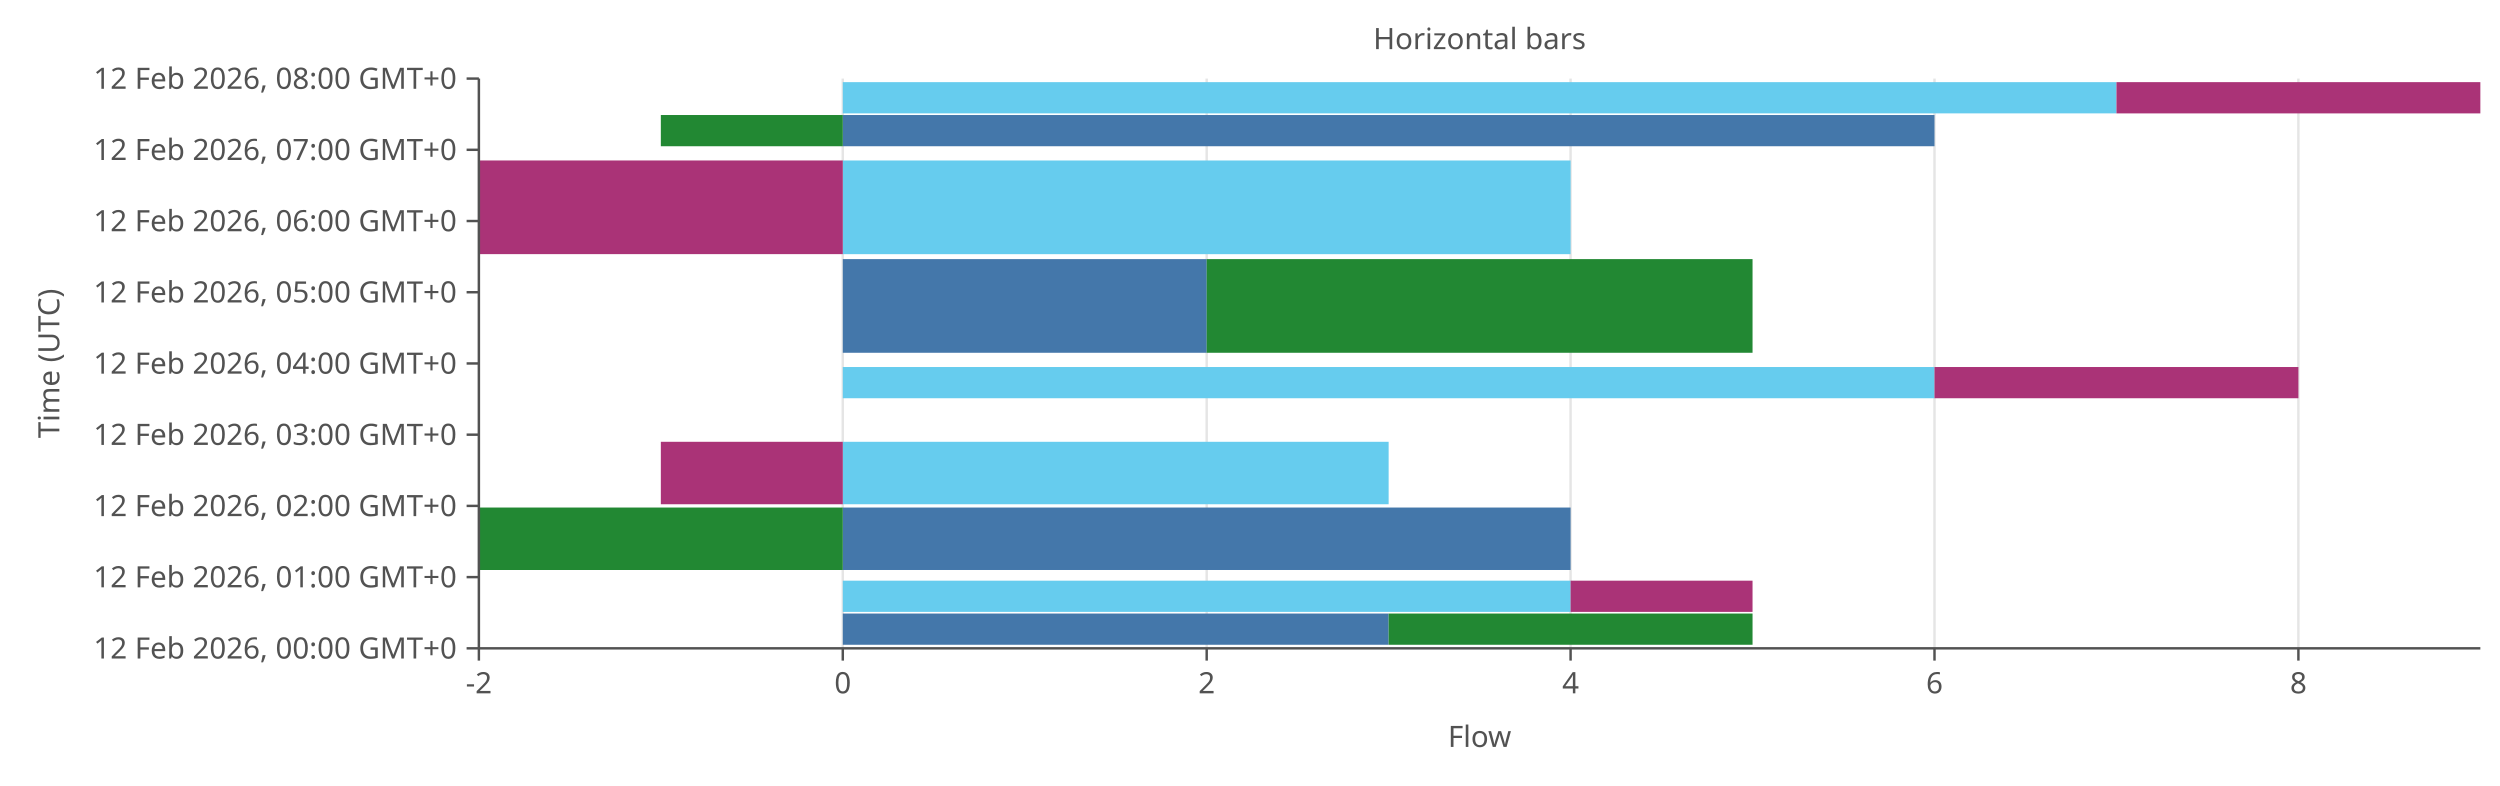
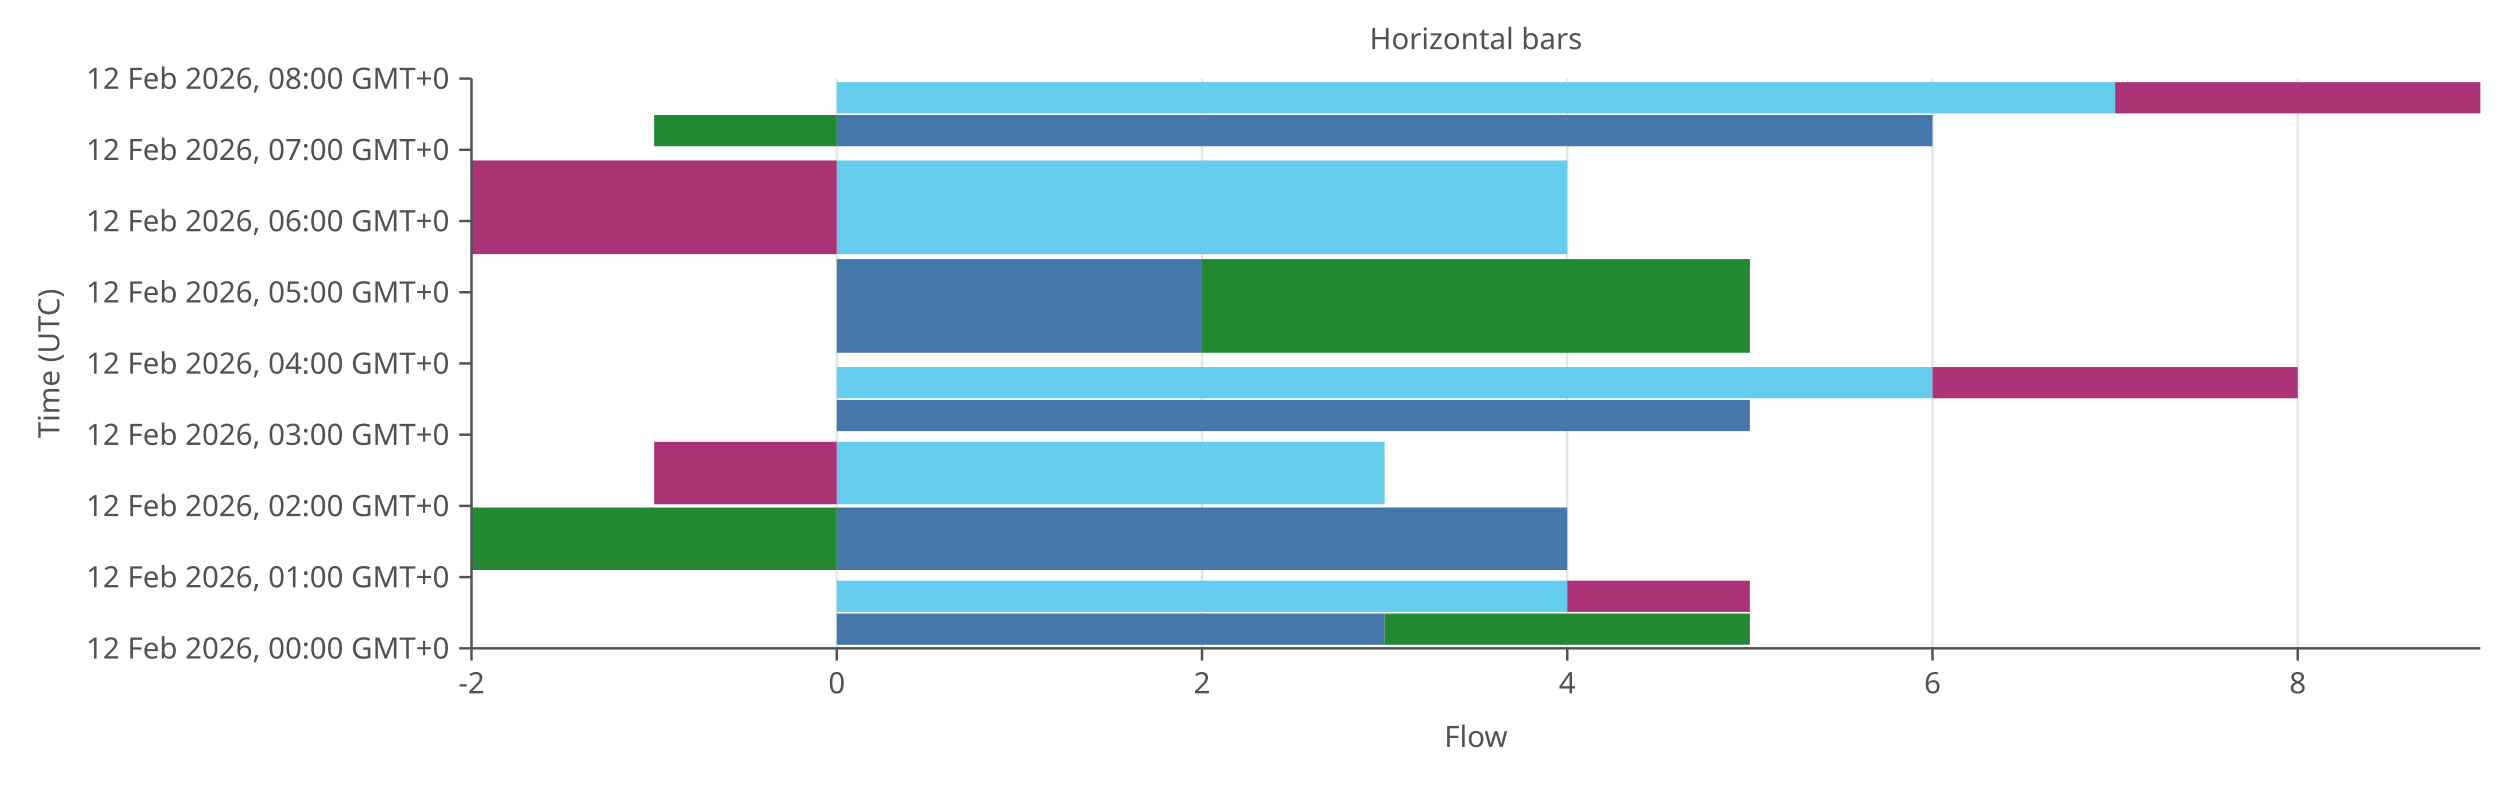
<svg xmlns="http://www.w3.org/2000/svg" class="fews-chart" role="img" style="display: block; color: rgb(82, 82, 82); font-family: sans-serif; font-size: 12px; width: 1018px; height: 320px; overflow: hidden; background-color: rgba(0, 0, 0, 0); background-image: none; background-position: 0% 0%; background-repeat: repeat; background-size: auto; font-weight: 400; line-height: 18px; color-scheme: light dark; letter-spacing: normal; word-spacing: 0px; text-rendering: auto; shape-rendering: auto;" width="1018" height="320" viewBox="0 0 1018 320" aria-label="Horizontal bars">
-   <rect width="815" height="232" display="" x="195" y="32" fill="var(--fews-chart-background, #ffffff)" />
+   <rect width="818" height="232" display="" x="192" y="32" fill="var(--fews-chart-background, #ffffff)" />
  <path display="none" fill="var(--fews-chart-background, #ffffff)" />
  <defs>
    <clipPath id="fews-visual-clip">
-       <rect x="195" y="32" width="815" height="232" />
+       <rect x="192" y="32" width="818" height="232" />
    </clipPath>
  </defs>
  <g data-layer="grid" stroke="var(--fews-chart-grid, #e5e5e5)">
-     <line x1="195" x2="195" y1="32" y2="264" stroke="inherit" />
-     <line x1="343.182" x2="343.182" y1="32" y2="264" stroke="inherit" />
-     <line x1="491.364" x2="491.364" y1="32" y2="264" stroke="inherit" />
-     <line x1="639.545" x2="639.545" y1="32" y2="264" stroke="inherit" />
-     <line x1="787.727" x2="787.727" y1="32" y2="264" stroke="inherit" />
-     <line x1="935.909" x2="935.909" y1="32" y2="264" stroke="inherit" />
+     <line x1="192" x2="192" y1="32" y2="264" stroke="inherit" />
+     <line x1="340.727" x2="340.727" y1="32" y2="264" stroke="inherit" />
+     <line x1="489.455" x2="489.455" y1="32" y2="264" stroke="inherit" />
+     <line x1="638.182" x2="638.182" y1="32" y2="264" stroke="inherit" />
+     <line x1="786.909" x2="786.909" y1="32" y2="264" stroke="inherit" />
+     <line x1="935.636" x2="935.636" y1="32" y2="264" stroke="inherit" />
  </g>
  <g data-layer="marks" clip-path="url(#fews-visual-clip)">
    <g data-mark="bar" data-mark-id="horizontal">
-       <rect data-mark="bar-segment" data-key="[&quot;upstream&quot;,0]" data-layer-id="upstream" data-sample-id="0" x="343.182" y="249.835" width="222.273" height="12.715" fill="#4477aa" fill-opacity="1" stroke="none" stroke-width="0" />
-       <rect data-mark="bar-segment" data-key="[&quot;lateral&quot;,0]" data-layer-id="lateral" data-sample-id="0" x="565.455" y="249.835" width="148.182" height="12.715" fill="#228833" fill-opacity="1" stroke="none" stroke-width="0" />
-       <rect data-mark="bar-segment" data-key="[&quot;forecast-upstream&quot;,0]" data-layer-id="forecast-upstream" data-sample-id="0" x="343.182" y="236.45" width="296.364" height="12.715" fill="#66ccee" fill-opacity="1" stroke="none" stroke-width="0" />
-       <rect data-mark="bar-segment" data-key="[&quot;forecast-lateral&quot;,0]" data-layer-id="forecast-lateral" data-sample-id="0" x="639.545" y="236.45" width="74.091" height="12.715" fill="#aa3377" fill-opacity="1" stroke="none" stroke-width="0" />
-       <rect data-mark="bar-segment" data-key="[&quot;upstream&quot;,1]" data-layer-id="upstream" data-sample-id="1" x="343.182" y="206.669" width="296.364" height="25.431" fill="#4477aa" fill-opacity="1" stroke="none" stroke-width="0" />
-       <rect data-mark="bar-segment" data-key="[&quot;lateral&quot;,1]" data-layer-id="lateral" data-sample-id="1" x="195" y="206.669" width="148.182" height="25.431" fill="#228833" fill-opacity="1" stroke="none" stroke-width="0" />
-       <rect data-mark="bar-segment" data-key="[&quot;forecast-upstream&quot;,1]" data-layer-id="forecast-upstream" data-sample-id="1" x="343.182" y="179.9" width="222.273" height="25.431" fill="#66ccee" fill-opacity="1" stroke="none" stroke-width="0" />
-       <rect data-mark="bar-segment" data-key="[&quot;forecast-lateral&quot;,1]" data-layer-id="forecast-lateral" data-sample-id="1" x="269.091" y="179.9" width="74.091" height="25.431" fill="#aa3377" fill-opacity="1" stroke="none" stroke-width="0" />
-       <rect data-mark="bar-segment" data-key="[&quot;forecast-upstream&quot;,2]" data-layer-id="forecast-upstream" data-sample-id="2" x="343.182" y="149.45" width="444.545" height="12.715" fill="#66ccee" fill-opacity="1" stroke="none" stroke-width="0" />
-       <rect data-mark="bar-segment" data-key="[&quot;forecast-lateral&quot;,2]" data-layer-id="forecast-lateral" data-sample-id="2" x="787.727" y="149.45" width="148.182" height="12.715" fill="#aa3377" fill-opacity="1" stroke="none" stroke-width="0" />
-       <rect data-mark="bar-segment" data-key="[&quot;upstream&quot;,3]" data-layer-id="upstream" data-sample-id="3" x="343.182" y="105.504" width="148.182" height="38.146" fill="#4477aa" fill-opacity="1" stroke="none" stroke-width="0" />
-       <rect data-mark="bar-segment" data-key="[&quot;lateral&quot;,3]" data-layer-id="lateral" data-sample-id="3" x="491.364" y="105.504" width="222.273" height="38.146" fill="#228833" fill-opacity="1" stroke="none" stroke-width="0" />
-       <rect data-mark="bar-segment" data-key="[&quot;forecast-upstream&quot;,3]" data-layer-id="forecast-upstream" data-sample-id="3" x="343.182" y="65.35" width="296.364" height="38.146" fill="#66ccee" fill-opacity="1" stroke="none" stroke-width="0" />
-       <rect data-mark="bar-segment" data-key="[&quot;forecast-lateral&quot;,3]" data-layer-id="forecast-lateral" data-sample-id="3" x="195" y="65.35" width="148.182" height="38.146" fill="#aa3377" fill-opacity="1" stroke="none" stroke-width="0" />
-       <rect data-mark="bar-segment" data-key="[&quot;upstream&quot;,4]" data-layer-id="upstream" data-sample-id="4" x="343.182" y="46.835" width="444.545" height="12.715" fill="#4477aa" fill-opacity="1" stroke="none" stroke-width="0" />
-       <rect data-mark="bar-segment" data-key="[&quot;lateral&quot;,4]" data-layer-id="lateral" data-sample-id="4" x="269.091" y="46.835" width="74.091" height="12.715" fill="#228833" fill-opacity="1" stroke="none" stroke-width="0" />
-       <rect data-mark="bar-segment" data-key="[&quot;forecast-upstream&quot;,4]" data-layer-id="forecast-upstream" data-sample-id="4" x="343.182" y="33.45" width="518.636" height="12.715" fill="#66ccee" fill-opacity="1" stroke="none" stroke-width="0" />
-       <rect data-mark="bar-segment" data-key="[&quot;forecast-lateral&quot;,4]" data-layer-id="forecast-lateral" data-sample-id="4" x="861.818" y="33.45" width="148.182" height="12.715" fill="#aa3377" fill-opacity="1" stroke="none" stroke-width="0" />
+       <rect data-mark="bar-segment" data-key="[&quot;upstream&quot;,0]" data-layer-id="upstream" data-sample-id="0" x="340.727" y="249.835" width="223.091" height="12.715" fill="#4477aa" fill-opacity="1" stroke="none" stroke-width="0" />
+       <rect data-mark="bar-segment" data-key="[&quot;lateral&quot;,0]" data-layer-id="lateral" data-sample-id="0" x="563.818" y="249.835" width="148.727" height="12.715" fill="#228833" fill-opacity="1" stroke="none" stroke-width="0" />
+       <rect data-mark="bar-segment" data-key="[&quot;forecast-upstream&quot;,0]" data-layer-id="forecast-upstream" data-sample-id="0" x="340.727" y="236.45" width="297.455" height="12.715" fill="#66ccee" fill-opacity="1" stroke="none" stroke-width="0" />
+       <rect data-mark="bar-segment" data-key="[&quot;forecast-lateral&quot;,0]" data-layer-id="forecast-lateral" data-sample-id="0" x="638.182" y="236.45" width="74.364" height="12.715" fill="#aa3377" fill-opacity="1" stroke="none" stroke-width="0" />
+       <rect data-mark="bar-segment" data-key="[&quot;upstream&quot;,1]" data-layer-id="upstream" data-sample-id="1" x="340.727" y="206.669" width="297.455" height="25.431" fill="#4477aa" fill-opacity="1" stroke="none" stroke-width="0" />
+       <rect data-mark="bar-segment" data-key="[&quot;lateral&quot;,1]" data-layer-id="lateral" data-sample-id="1" x="192" y="206.669" width="148.727" height="25.431" fill="#228833" fill-opacity="1" stroke="none" stroke-width="0" />
+       <rect data-mark="bar-segment" data-key="[&quot;forecast-upstream&quot;,1]" data-layer-id="forecast-upstream" data-sample-id="1" x="340.727" y="179.9" width="223.091" height="25.431" fill="#66ccee" fill-opacity="1" stroke="none" stroke-width="0" />
+       <rect data-mark="bar-segment" data-key="[&quot;forecast-lateral&quot;,1]" data-layer-id="forecast-lateral" data-sample-id="1" x="266.364" y="179.9" width="74.364" height="25.431" fill="#aa3377" fill-opacity="1" stroke="none" stroke-width="0" />
+       <rect data-mark="bar-segment" data-key="[&quot;upstream&quot;,2]" data-layer-id="upstream" data-sample-id="2" x="340.727" y="162.835" width="371.818" height="12.715" fill="#4477aa" fill-opacity="1" stroke="none" stroke-width="0" />
+       <rect data-mark="bar-segment" data-key="[&quot;forecast-upstream&quot;,2]" data-layer-id="forecast-upstream" data-sample-id="2" x="340.727" y="149.45" width="446.182" height="12.715" fill="#66ccee" fill-opacity="1" stroke="none" stroke-width="0" />
+       <rect data-mark="bar-segment" data-key="[&quot;forecast-lateral&quot;,2]" data-layer-id="forecast-lateral" data-sample-id="2" x="786.909" y="149.45" width="148.727" height="12.715" fill="#aa3377" fill-opacity="1" stroke="none" stroke-width="0" />
+       <rect data-mark="bar-segment" data-key="[&quot;upstream&quot;,3]" data-layer-id="upstream" data-sample-id="3" x="340.727" y="105.504" width="148.727" height="38.146" fill="#4477aa" fill-opacity="1" stroke="none" stroke-width="0" />
+       <rect data-mark="bar-segment" data-key="[&quot;lateral&quot;,3]" data-layer-id="lateral" data-sample-id="3" x="489.455" y="105.504" width="223.091" height="38.146" fill="#228833" fill-opacity="1" stroke="none" stroke-width="0" />
+       <rect data-mark="bar-segment" data-key="[&quot;forecast-upstream&quot;,3]" data-layer-id="forecast-upstream" data-sample-id="3" x="340.727" y="65.35" width="297.455" height="38.146" fill="#66ccee" fill-opacity="1" stroke="none" stroke-width="0" />
+       <rect data-mark="bar-segment" data-key="[&quot;forecast-lateral&quot;,3]" data-layer-id="forecast-lateral" data-sample-id="3" x="192" y="65.35" width="148.727" height="38.146" fill="#aa3377" fill-opacity="1" stroke="none" stroke-width="0" />
+       <rect data-mark="bar-segment" data-key="[&quot;upstream&quot;,4]" data-layer-id="upstream" data-sample-id="4" x="340.727" y="46.835" width="446.182" height="12.715" fill="#4477aa" fill-opacity="1" stroke="none" stroke-width="0" />
+       <rect data-mark="bar-segment" data-key="[&quot;lateral&quot;,4]" data-layer-id="lateral" data-sample-id="4" x="266.364" y="46.835" width="74.364" height="12.715" fill="#228833" fill-opacity="1" stroke="none" stroke-width="0" />
+       <rect data-mark="bar-segment" data-key="[&quot;forecast-upstream&quot;,4]" data-layer-id="forecast-upstream" data-sample-id="4" x="340.727" y="33.45" width="520.545" height="12.715" fill="#66ccee" fill-opacity="1" stroke="none" stroke-width="0" />
+       <rect data-mark="bar-segment" data-key="[&quot;forecast-lateral&quot;,4]" data-layer-id="forecast-lateral" data-sample-id="4" x="861.273" y="33.45" width="148.727" height="12.715" fill="#aa3377" fill-opacity="1" stroke="none" stroke-width="0" />
    </g>
  </g>
  <g data-layer="axes">
    <g data-scale="t" data-position="left" fill="currentColor">
-       <line x1="195" x2="195" y1="32" y2="264" stroke="currentColor" />
-       <line x1="195" y1="264" x2="190" y2="264" stroke="currentColor" />
-       <text x="186" y="264" text-anchor="end" dominant-baseline="middle" font-family="sans-serif" font-size="12" font-weight="normal" style="font-variant-numeric: tabular-nums;">12 Feb 2026, 00:00 GMT+0</text>
-       <line x1="195" y1="235" x2="190" y2="235" stroke="currentColor" />
-       <text x="186" y="235" text-anchor="end" dominant-baseline="middle" font-family="sans-serif" font-size="12" font-weight="normal" style="font-variant-numeric: tabular-nums;">12 Feb 2026, 01:00 GMT+0</text>
-       <line x1="195" y1="206" x2="190" y2="206" stroke="currentColor" />
-       <text x="186" y="206" text-anchor="end" dominant-baseline="middle" font-family="sans-serif" font-size="12" font-weight="normal" style="font-variant-numeric: tabular-nums;">12 Feb 2026, 02:00 GMT+0</text>
-       <line x1="195" y1="177" x2="190" y2="177" stroke="currentColor" />
-       <text x="186" y="177" text-anchor="end" dominant-baseline="middle" font-family="sans-serif" font-size="12" font-weight="normal" style="font-variant-numeric: tabular-nums;">12 Feb 2026, 03:00 GMT+0</text>
-       <line x1="195" y1="148" x2="190" y2="148" stroke="currentColor" />
-       <text x="186" y="148" text-anchor="end" dominant-baseline="middle" font-family="sans-serif" font-size="12" font-weight="normal" style="font-variant-numeric: tabular-nums;">12 Feb 2026, 04:00 GMT+0</text>
-       <line x1="195" y1="119" x2="190" y2="119" stroke="currentColor" />
-       <text x="186" y="119" text-anchor="end" dominant-baseline="middle" font-family="sans-serif" font-size="12" font-weight="normal" style="font-variant-numeric: tabular-nums;">12 Feb 2026, 05:00 GMT+0</text>
-       <line x1="195" y1="90" x2="190" y2="90" stroke="currentColor" />
-       <text x="186" y="90" text-anchor="end" dominant-baseline="middle" font-family="sans-serif" font-size="12" font-weight="normal" style="font-variant-numeric: tabular-nums;">12 Feb 2026, 06:00 GMT+0</text>
-       <line x1="195" y1="61" x2="190" y2="61" stroke="currentColor" />
-       <text x="186" y="61" text-anchor="end" dominant-baseline="middle" font-family="sans-serif" font-size="12" font-weight="normal" style="font-variant-numeric: tabular-nums;">12 Feb 2026, 07:00 GMT+0</text>
-       <line x1="195" y1="32" x2="190" y2="32" stroke="currentColor" />
-       <text x="186" y="32" text-anchor="end" dominant-baseline="middle" font-family="sans-serif" font-size="12" font-weight="normal" style="font-variant-numeric: tabular-nums;">12 Feb 2026, 08:00 GMT+0</text>
+       <line x1="192" x2="192" y1="32" y2="264" stroke="currentColor" />
+       <line x1="192" y1="264" x2="187" y2="264" stroke="currentColor" />
+       <text x="183" y="264" text-anchor="end" dominant-baseline="middle" font-family="sans-serif" font-size="12" font-weight="normal" style="font-variant-numeric: tabular-nums;">12 Feb 2026, 00:00 GMT+0</text>
+       <line x1="192" y1="235" x2="187" y2="235" stroke="currentColor" />
+       <text x="183" y="235" text-anchor="end" dominant-baseline="middle" font-family="sans-serif" font-size="12" font-weight="normal" style="font-variant-numeric: tabular-nums;">12 Feb 2026, 01:00 GMT+0</text>
+       <line x1="192" y1="206" x2="187" y2="206" stroke="currentColor" />
+       <text x="183" y="206" text-anchor="end" dominant-baseline="middle" font-family="sans-serif" font-size="12" font-weight="normal" style="font-variant-numeric: tabular-nums;">12 Feb 2026, 02:00 GMT+0</text>
+       <line x1="192" y1="177" x2="187" y2="177" stroke="currentColor" />
+       <text x="183" y="177" text-anchor="end" dominant-baseline="middle" font-family="sans-serif" font-size="12" font-weight="normal" style="font-variant-numeric: tabular-nums;">12 Feb 2026, 03:00 GMT+0</text>
+       <line x1="192" y1="148" x2="187" y2="148" stroke="currentColor" />
+       <text x="183" y="148" text-anchor="end" dominant-baseline="middle" font-family="sans-serif" font-size="12" font-weight="normal" style="font-variant-numeric: tabular-nums;">12 Feb 2026, 04:00 GMT+0</text>
+       <line x1="192" y1="119" x2="187" y2="119" stroke="currentColor" />
+       <text x="183" y="119" text-anchor="end" dominant-baseline="middle" font-family="sans-serif" font-size="12" font-weight="normal" style="font-variant-numeric: tabular-nums;">12 Feb 2026, 05:00 GMT+0</text>
+       <line x1="192" y1="90" x2="187" y2="90" stroke="currentColor" />
+       <text x="183" y="90" text-anchor="end" dominant-baseline="middle" font-family="sans-serif" font-size="12" font-weight="normal" style="font-variant-numeric: tabular-nums;">12 Feb 2026, 06:00 GMT+0</text>
+       <line x1="192" y1="61" x2="187" y2="61" stroke="currentColor" />
+       <text x="183" y="61" text-anchor="end" dominant-baseline="middle" font-family="sans-serif" font-size="12" font-weight="normal" style="font-variant-numeric: tabular-nums;">12 Feb 2026, 07:00 GMT+0</text>
+       <line x1="192" y1="32" x2="187" y2="32" stroke="currentColor" />
+       <text x="183" y="32" text-anchor="end" dominant-baseline="middle" font-family="sans-serif" font-size="12" font-weight="normal" style="font-variant-numeric: tabular-nums;">12 Feb 2026, 08:00 GMT+0</text>
      <text x="20" y="148" text-anchor="middle" dominant-baseline="middle" data-axis-caption="" transform="rotate(-90 20 148)" font-family="sans-serif" font-size="12" font-weight="normal" style="font-variant-numeric: normal;">Time (UTC)</text>
    </g>
    <g data-scale="q" data-position="bottom" fill="currentColor">
-       <line x1="195" x2="1010" y1="264" y2="264" stroke="currentColor" />
-       <line x1="195" y1="264" x2="195" y2="269" stroke="currentColor" />
-       <text x="195" y="273" text-anchor="middle" dominant-baseline="hanging" font-family="sans-serif" font-size="12" font-weight="normal" style="font-variant-numeric: tabular-nums;">-2</text>
-       <line x1="343.182" y1="264" x2="343.182" y2="269" stroke="currentColor" />
-       <text x="343.182" y="273" text-anchor="middle" dominant-baseline="hanging" font-family="sans-serif" font-size="12" font-weight="normal" style="font-variant-numeric: tabular-nums;">0</text>
-       <line x1="491.364" y1="264" x2="491.364" y2="269" stroke="currentColor" />
-       <text x="491.364" y="273" text-anchor="middle" dominant-baseline="hanging" font-family="sans-serif" font-size="12" font-weight="normal" style="font-variant-numeric: tabular-nums;">2</text>
-       <line x1="639.545" y1="264" x2="639.545" y2="269" stroke="currentColor" />
-       <text x="639.545" y="273" text-anchor="middle" dominant-baseline="hanging" font-family="sans-serif" font-size="12" font-weight="normal" style="font-variant-numeric: tabular-nums;">4</text>
-       <line x1="787.727" y1="264" x2="787.727" y2="269" stroke="currentColor" />
-       <text x="787.727" y="273" text-anchor="middle" dominant-baseline="hanging" font-family="sans-serif" font-size="12" font-weight="normal" style="font-variant-numeric: tabular-nums;">6</text>
-       <line x1="935.909" y1="264" x2="935.909" y2="269" stroke="currentColor" />
-       <text x="935.909" y="273" text-anchor="middle" dominant-baseline="hanging" font-family="sans-serif" font-size="12" font-weight="normal" style="font-variant-numeric: tabular-nums;">8</text>
-       <text x="602.5" y="300" text-anchor="middle" dominant-baseline="middle" data-axis-caption="" font-family="sans-serif" font-size="12" font-weight="normal" style="font-variant-numeric: normal;">Flow</text>
+       <line x1="192" x2="1010" y1="264" y2="264" stroke="currentColor" />
+       <line x1="192" y1="264" x2="192" y2="269" stroke="currentColor" />
+       <text x="192" y="273" text-anchor="middle" dominant-baseline="hanging" font-family="sans-serif" font-size="12" font-weight="normal" style="font-variant-numeric: tabular-nums;">-2</text>
+       <line x1="340.727" y1="264" x2="340.727" y2="269" stroke="currentColor" />
+       <text x="340.727" y="273" text-anchor="middle" dominant-baseline="hanging" font-family="sans-serif" font-size="12" font-weight="normal" style="font-variant-numeric: tabular-nums;">0</text>
+       <line x1="489.455" y1="264" x2="489.455" y2="269" stroke="currentColor" />
+       <text x="489.455" y="273" text-anchor="middle" dominant-baseline="hanging" font-family="sans-serif" font-size="12" font-weight="normal" style="font-variant-numeric: tabular-nums;">2</text>
+       <line x1="638.182" y1="264" x2="638.182" y2="269" stroke="currentColor" />
+       <text x="638.182" y="273" text-anchor="middle" dominant-baseline="hanging" font-family="sans-serif" font-size="12" font-weight="normal" style="font-variant-numeric: tabular-nums;">4</text>
+       <line x1="786.909" y1="264" x2="786.909" y2="269" stroke="currentColor" />
+       <text x="786.909" y="273" text-anchor="middle" dominant-baseline="hanging" font-family="sans-serif" font-size="12" font-weight="normal" style="font-variant-numeric: tabular-nums;">6</text>
+       <line x1="935.636" y1="264" x2="935.636" y2="269" stroke="currentColor" />
+       <text x="935.636" y="273" text-anchor="middle" dominant-baseline="hanging" font-family="sans-serif" font-size="12" font-weight="normal" style="font-variant-numeric: tabular-nums;">8</text>
+       <text x="601" y="300" text-anchor="middle" dominant-baseline="middle" data-axis-caption="" font-family="sans-serif" font-size="12" font-weight="normal" style="font-variant-numeric: normal;">Flow</text>
    </g>
  </g>
-   <text text-anchor="middle" x="602.5" y="20" font-family="sans-serif" font-size="12" font-weight="normal" style="font-variant-numeric: normal;" fill="currentColor">Horizontal bars</text>
+   <text text-anchor="middle" x="601" y="20" font-family="sans-serif" font-size="12" font-weight="normal" style="font-variant-numeric: normal;" fill="currentColor">Horizontal bars</text>
</svg>
